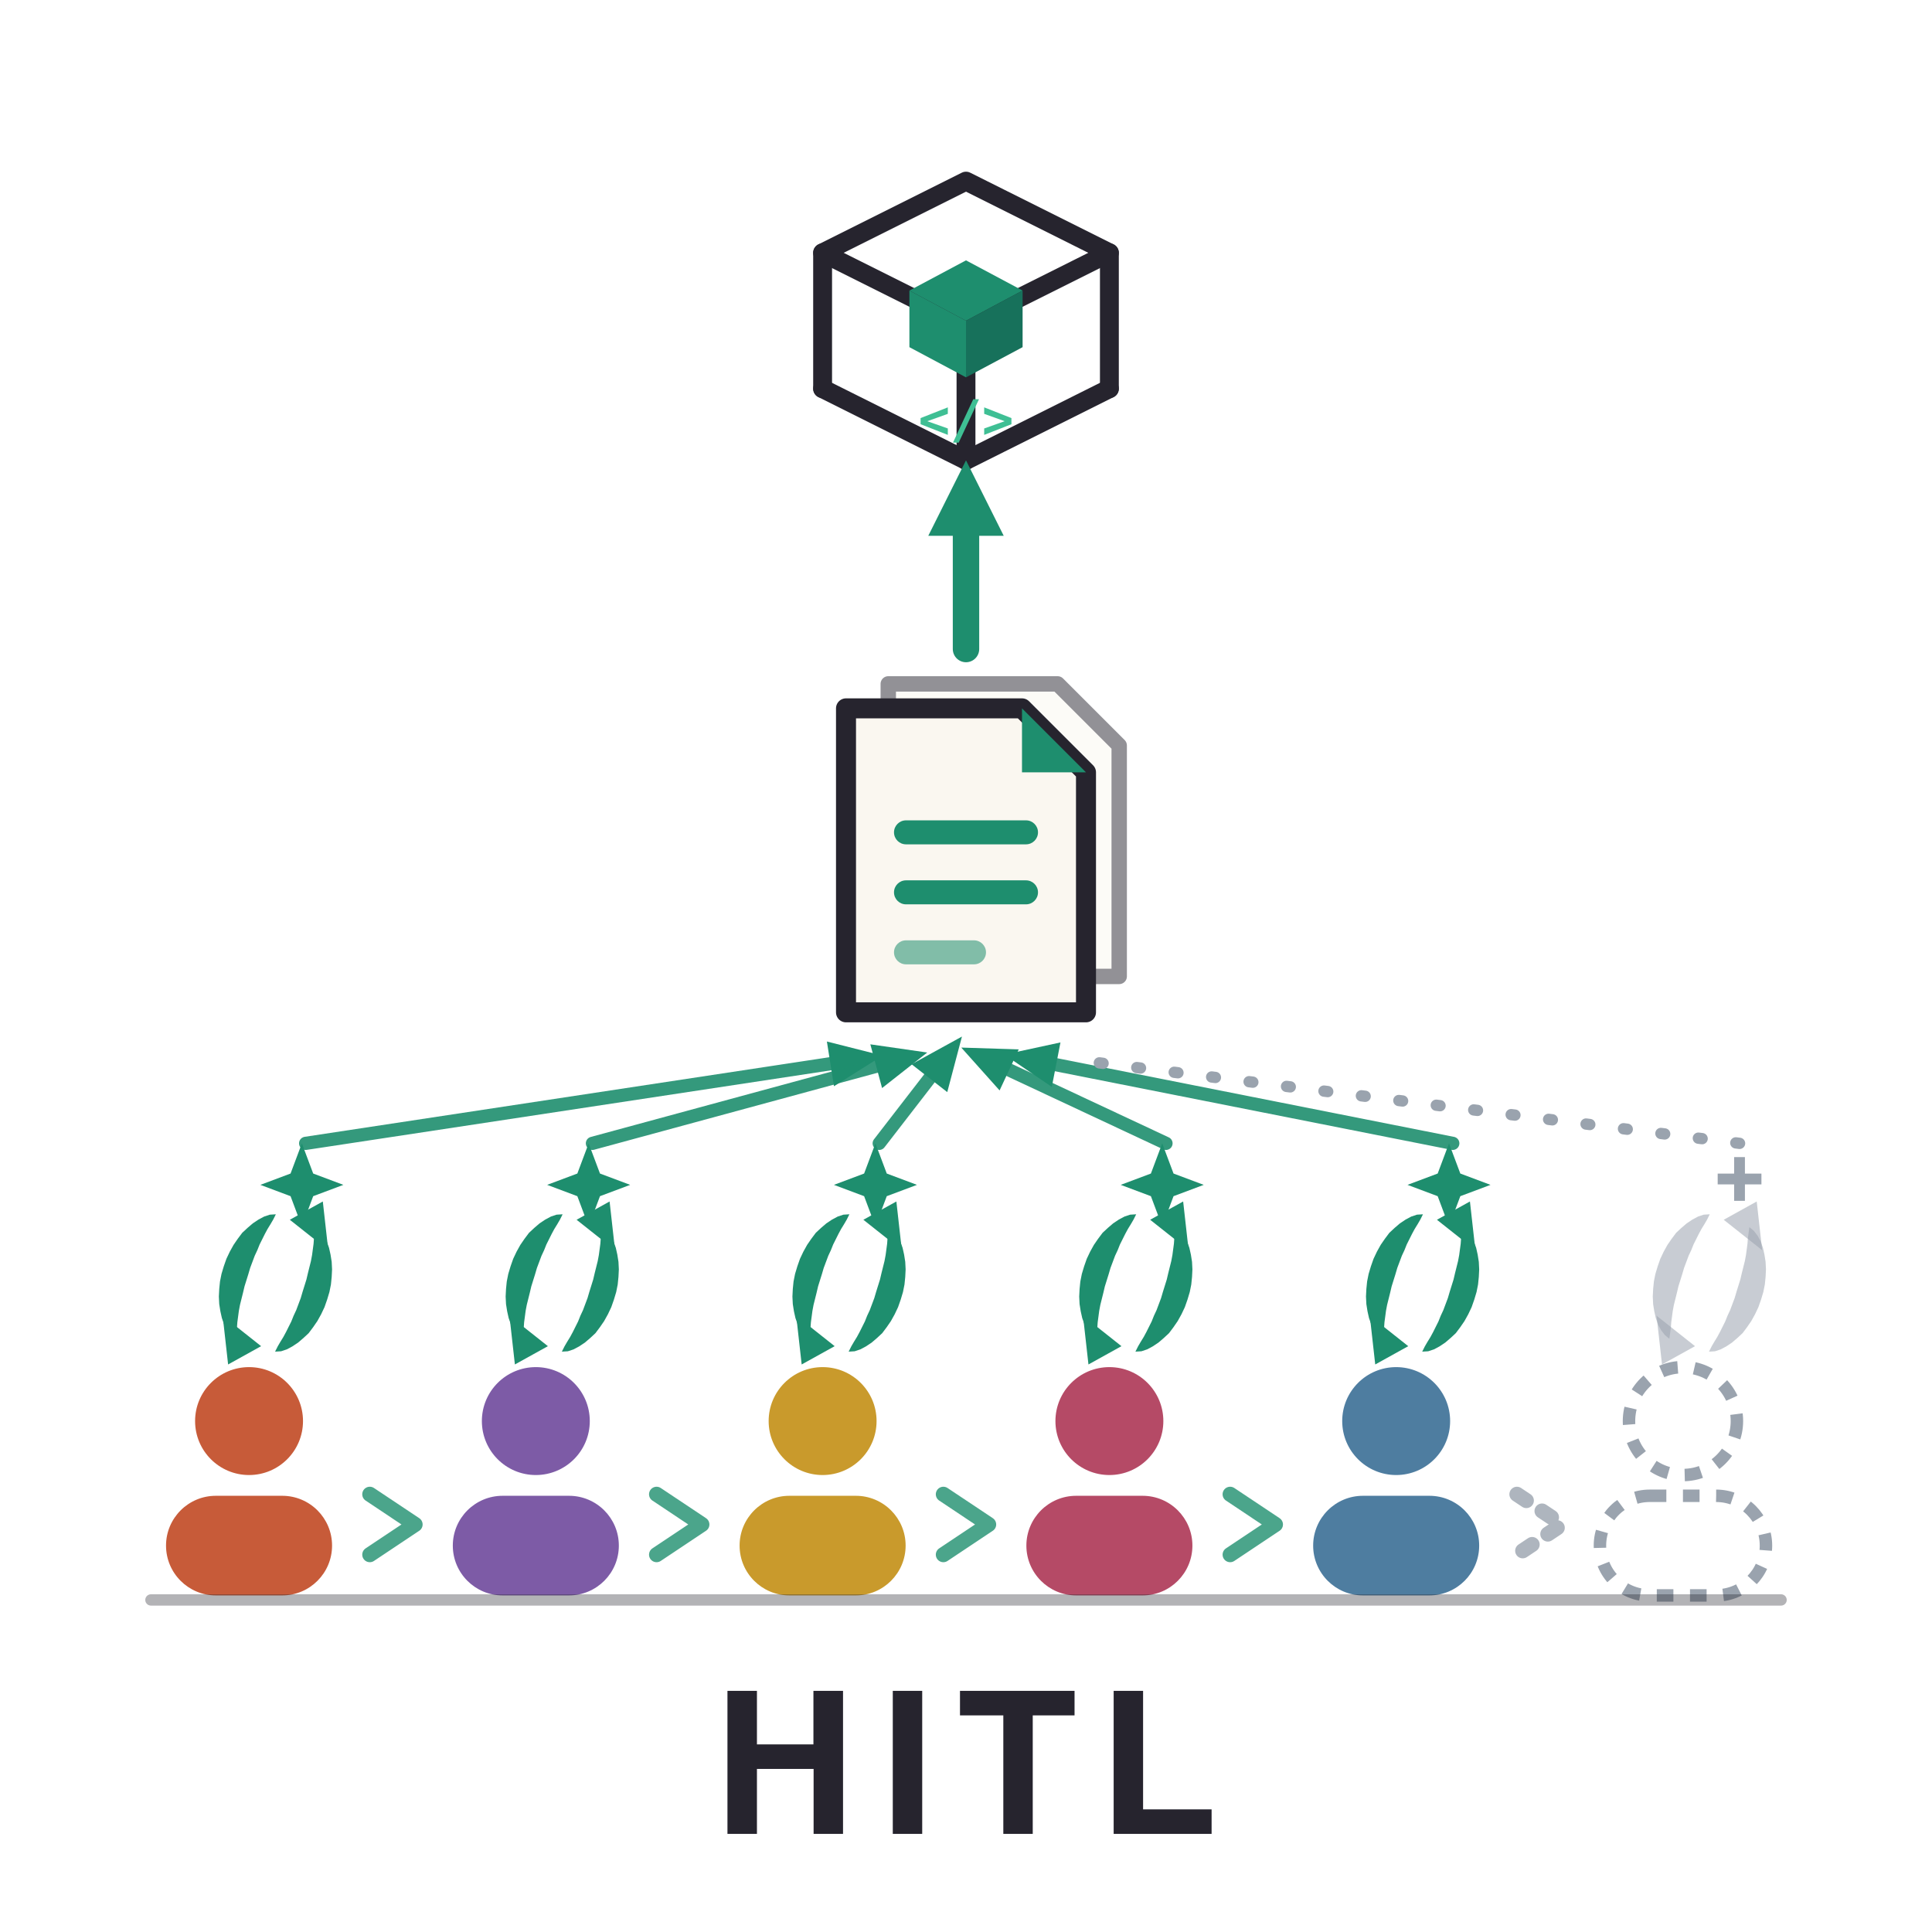
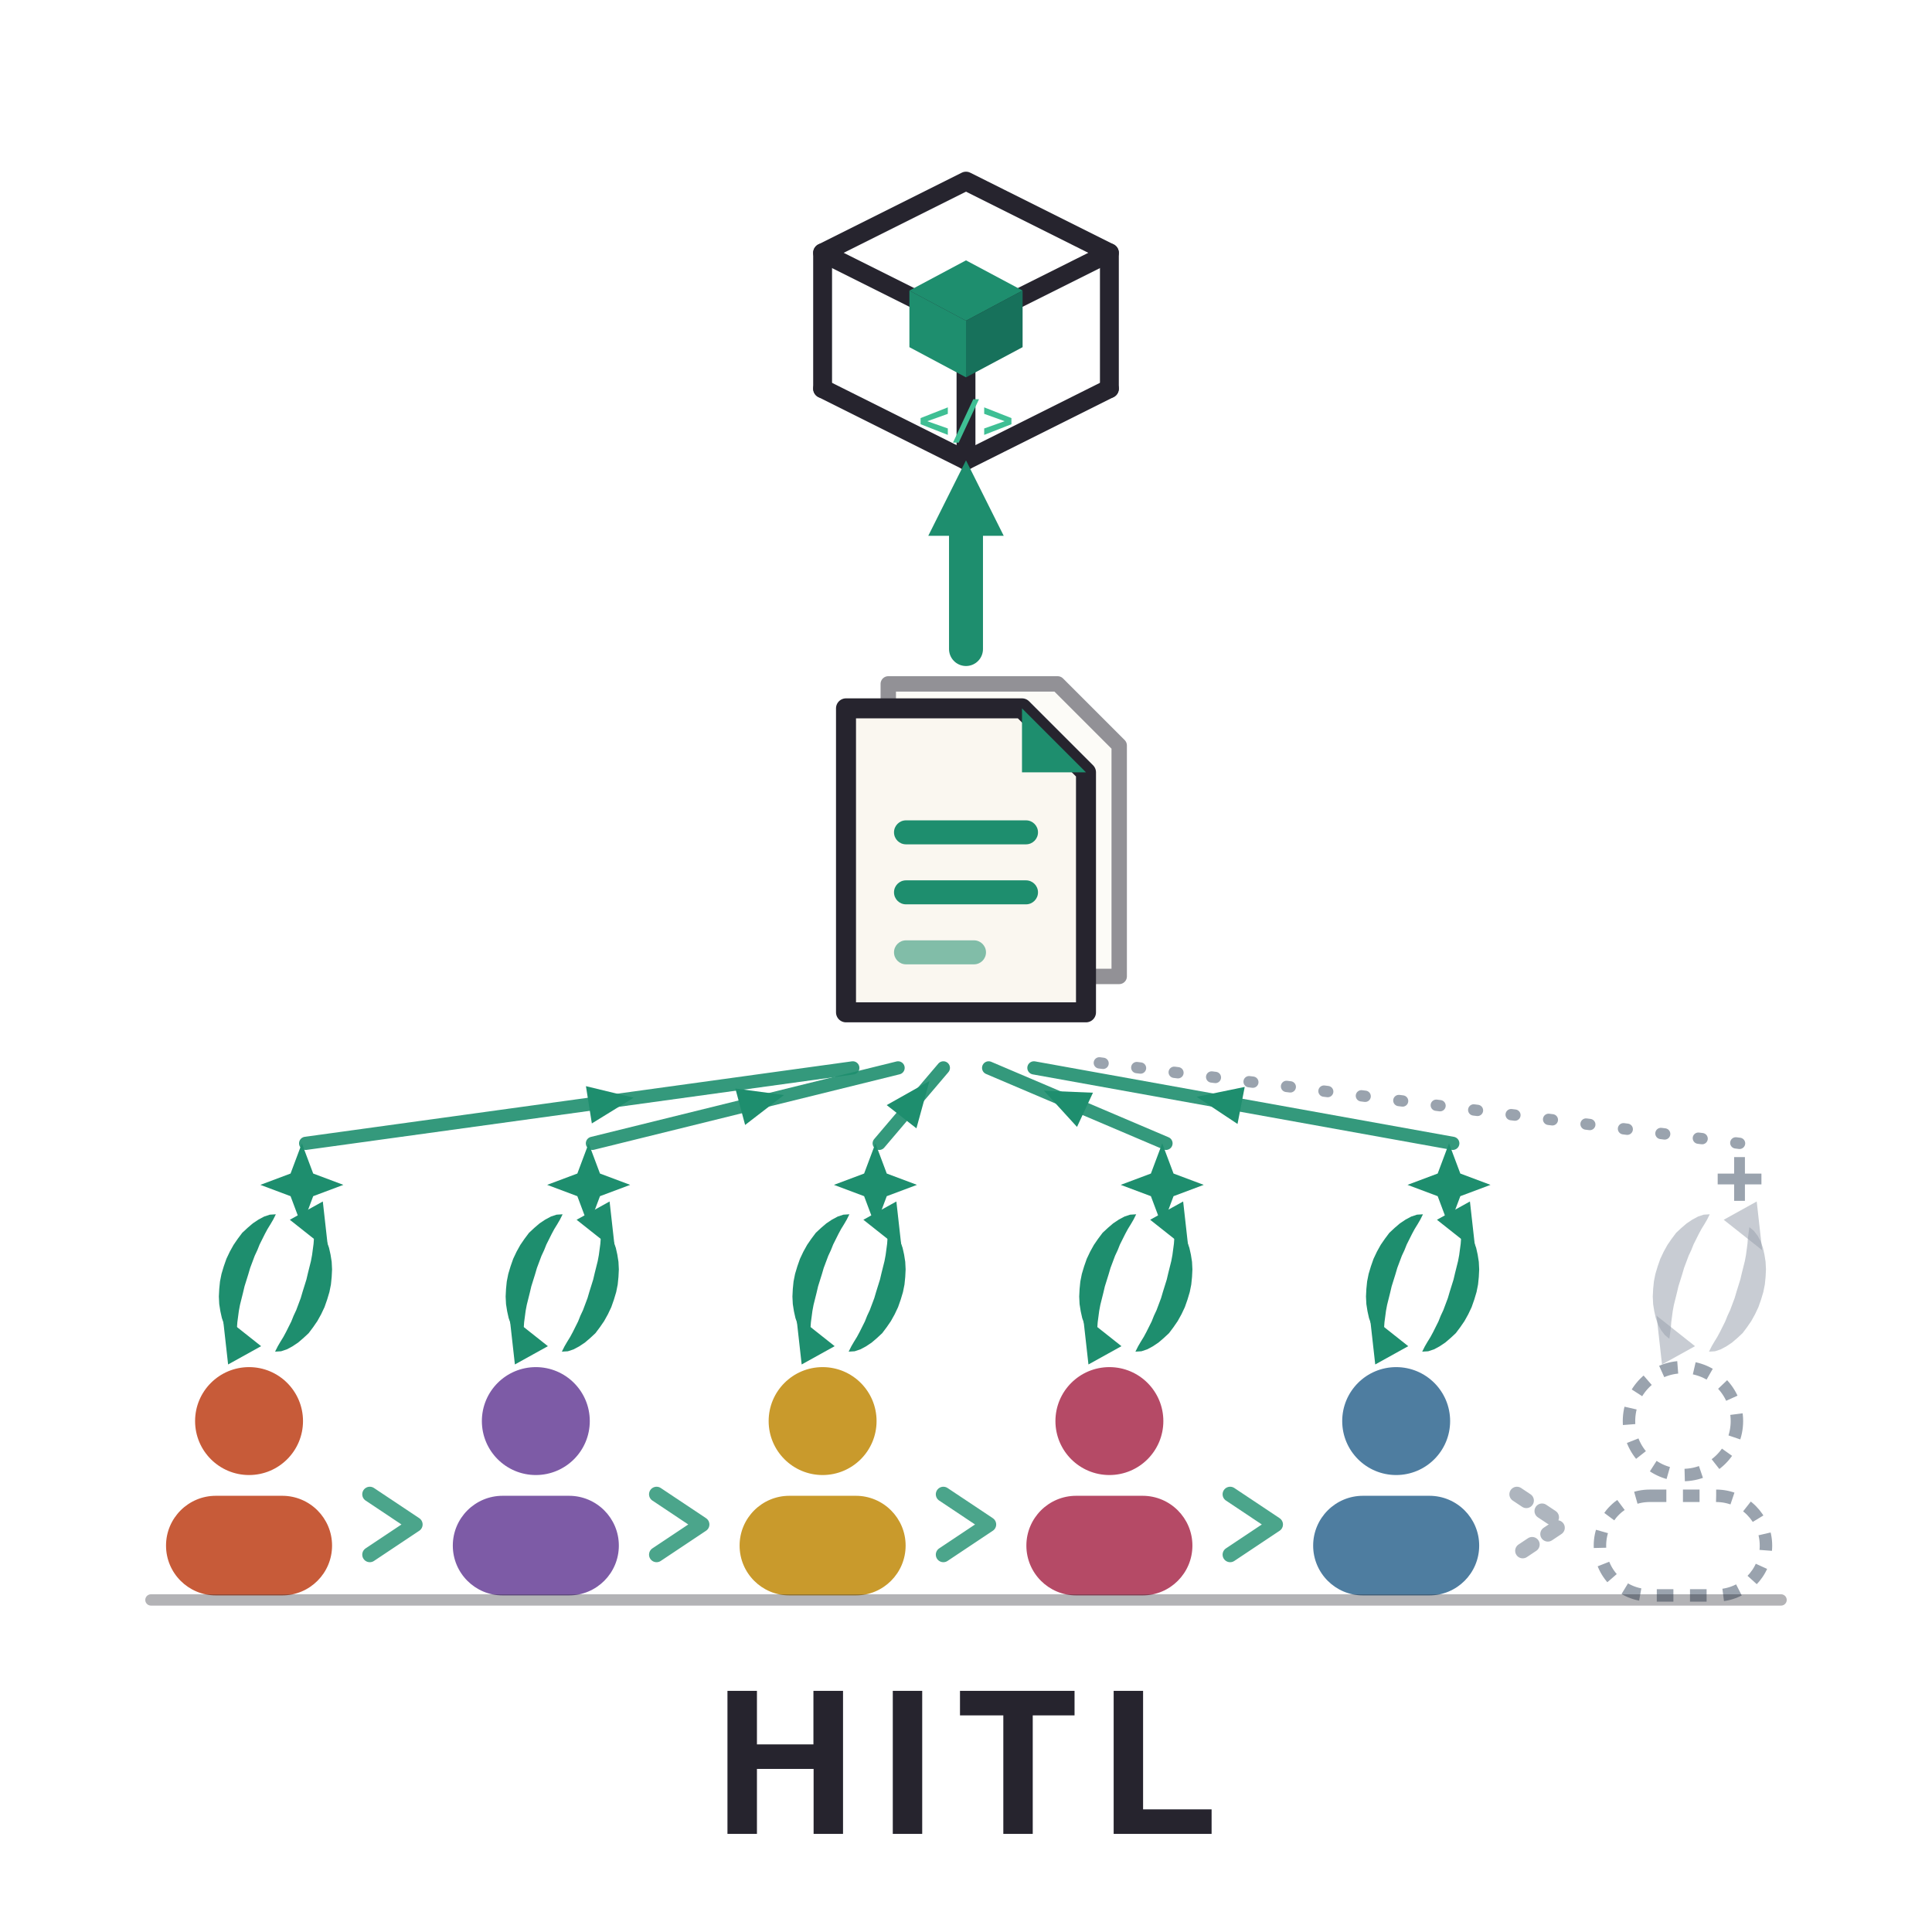
<svg xmlns="http://www.w3.org/2000/svg" width="512" height="512" viewBox="0 0 512 512">
  <g transform="translate(256,128)">
    <g fill="none" stroke="#26242E" stroke-width="5" stroke-linejoin="round" stroke-linecap="round">
      <polygon points="0,-80 38,-61 0,-42 -38,-61" />
      <line x1="-38" y1="-61" x2="-38" y2="-25" />
      <line x1="38" y1="-61" x2="38" y2="-25" />
      <line x1="0" y1="-42" x2="0" y2="-6" />
      <polyline points="-38,-25 0,-6 38,-25" />
    </g>
    <polygon points="0,-59 15,-51 0,-43 -15,-51" fill="#1E8E6E" />
    <polygon points="-15,-51 0,-43 0,-28 -15,-36" fill="#1E8E6E" />
    <polygon points="15,-51 0,-43 0,-28 15,-36" fill="#17715B" />
    <text x="0" y="-12" text-anchor="middle" font-family="Menlo, Consolas, monospace" font-weight="bold" font-size="14" fill="#3FBF94">&lt;/&gt;</text>
  </g>
-   <line x1="256" y1="172" x2="256" y2="140" stroke="#1E8E6E" stroke-width="7" stroke-linecap="round" />
+   <line x1="256" y1="172" x2="256" y2="140" stroke="#1E8E6E" stroke-width="9" stroke-linecap="round" />
  <polygon points="12,0 -8,10 -8,-10" fill="#1E8E6E" transform="translate(256,134) rotate(-90)" />
  <g transform="translate(256,228)">
    <g transform="translate(10,-8) scale(1.02)" opacity="0.5">
      <path d="M -30 -38 L 14 -38 L 30 -22 L 30 38 L -30 38 Z" fill="#FAF7F0" stroke="#26242E" stroke-width="4" stroke-linejoin="round" />
    </g>
    <g transform="scale(1.06)">
      <path d="M -30 -38 L 14 -38 L 30 -22 L 30 38 L -30 38 Z" fill="#FAF7F0" stroke="#26242E" stroke-width="5" stroke-linejoin="round" />
      <path d="M 14 -38 L 14 -22 L 30 -22 Z" fill="#1E8E6E" />
      <rect x="-18" y="-10" width="36" height="6" rx="3" fill="#1E8E6E" />
      <rect x="-18" y="5" width="36" height="6" rx="3" fill="#1E8E6E" />
      <rect x="-18" y="20" width="23" height="6" rx="3" fill="#1E8E6E" opacity="0.55" />
    </g>
  </g>
-   <line x1="81" y1="303" x2="226" y2="281" stroke="#1E8E6E" stroke-width="3.5" stroke-linecap="round" opacity="0.9" />
-   <polygon points="8,0 -6,6 -6,-6" fill="#1E8E6E" transform="translate(226,281) rotate(-9)" />
+   <line x1="81" y1="303" x2="226" y2="283" stroke="#1E8E6E" stroke-width="3.5" stroke-linecap="round" opacity="0.9" />
+   <polygon points="7,0 -5,5 -5,-5" fill="#1E8E6E" transform="translate(161,292) rotate(-9)" />
  <g transform="translate(66,392) scale(1.1)" fill="#C75B39">
    <circle cx="0" cy="-14" r="13" />
    <rect x="-20" y="4" width="40" height="24" rx="12" />
  </g>
  <polygon points="72.9,358.2 74.5,358.1 76.0,357.6 77.5,356.8 79.0,355.8 80.4,354.6 81.8,353.3 83.0,351.7 84.1,350.1 85.1,348.3 86.0,346.4 86.7,344.4 87.3,342.4 87.7,340.4 87.9,338.4 88.0,336.4 87.9,334.4 87.6,332.5 87.2,330.7 86.6,329.0 85.8,327.5 84.8,326.2 83.6,325.2 83.6,325.2 83.4,326.7 83.2,328.2 83.1,329.6 82.9,331.1 82.7,332.6 82.4,334.2 82.0,335.8 81.6,337.4 81.2,339.1 80.7,340.7 80.2,342.3 79.7,344.0 79.1,345.6 78.5,347.2 77.8,348.7 77.2,350.2 76.5,351.6 75.8,353.0 75.1,354.3 74.3,355.6 73.6,356.8 72.9,358.2" fill="#1E8E6E" />
  <polygon points="7,0 -5,5 -5,-5" fill="#1E8E6E" transform="translate(83.6,325.2) rotate(61)" />
  <polygon points="73.1,321.8 71.5,321.9 70.0,322.4 68.5,323.2 67.0,324.2 65.6,325.4 64.2,326.7 63.0,328.3 61.9,329.9 60.9,331.7 60.0,333.6 59.3,335.6 58.7,337.6 58.3,339.6 58.1,341.6 58.0,343.6 58.1,345.6 58.4,347.5 58.8,349.3 59.4,351.0 60.2,352.5 61.2,353.8 62.4,354.8 62.4,354.8 62.6,353.3 62.8,351.8 62.9,350.4 63.1,348.9 63.3,347.4 63.6,345.8 64.0,344.2 64.4,342.6 64.8,340.9 65.3,339.3 65.8,337.7 66.3,336.0 66.9,334.4 67.5,332.8 68.2,331.3 68.8,329.8 69.5,328.4 70.2,327.0 70.9,325.7 71.7,324.4 72.4,323.2 73.1,321.8" fill="#1E8E6E" />
  <polygon points="7,0 -5,5 -5,-5" fill="#1E8E6E" transform="translate(62.4,354.8) rotate(-119)" />
  <path transform="translate(80,314) scale(1.0)" fill="#1E8E6E" d="M0,-11 L3,-3 L11,0 L3,3 L0,11 L-3,3 L-11,0 L-3,-3 Z" />
-   <line x1="157" y1="303" x2="238" y2="281" stroke="#1E8E6E" stroke-width="3.5" stroke-linecap="round" opacity="0.9" />
-   <polygon points="8,0 -6,6 -6,-6" fill="#1E8E6E" transform="translate(238,281) rotate(-15)" />
+   <line x1="157" y1="303" x2="238" y2="283" stroke="#1E8E6E" stroke-width="3.5" stroke-linecap="round" opacity="0.9" />
+   <polygon points="7,0 -5,5 -5,-5" fill="#1E8E6E" transform="translate(201,292) rotate(-15)" />
  <g transform="translate(142,392) scale(1.1)" fill="#7D5BA6">
    <circle cx="0" cy="-14" r="13" />
    <rect x="-20" y="4" width="40" height="24" rx="12" />
  </g>
  <polygon points="148.9,358.2 150.5,358.1 152.0,357.6 153.5,356.8 155.0,355.8 156.4,354.6 157.8,353.3 159.0,351.7 160.1,350.1 161.1,348.3 162.0,346.4 162.7,344.4 163.3,342.4 163.7,340.4 163.9,338.4 164.0,336.4 163.9,334.4 163.6,332.5 163.2,330.7 162.6,329.0 161.8,327.5 160.8,326.2 159.6,325.2 159.6,325.2 159.4,326.7 159.2,328.2 159.1,329.6 158.9,331.1 158.7,332.6 158.4,334.2 158.0,335.8 157.6,337.4 157.2,339.1 156.7,340.7 156.2,342.3 155.7,344.0 155.1,345.6 154.5,347.2 153.8,348.7 153.2,350.2 152.5,351.6 151.8,353.0 151.1,354.3 150.3,355.6 149.6,356.8 148.9,358.2" fill="#1E8E6E" />
  <polygon points="7,0 -5,5 -5,-5" fill="#1E8E6E" transform="translate(159.6,325.2) rotate(61)" />
  <polygon points="149.1,321.8 147.5,321.9 146.0,322.4 144.5,323.2 143.0,324.2 141.6,325.4 140.2,326.7 139.0,328.3 137.9,329.9 136.9,331.7 136.0,333.6 135.3,335.6 134.7,337.6 134.3,339.6 134.1,341.6 134.0,343.6 134.1,345.6 134.4,347.5 134.8,349.3 135.4,351.0 136.2,352.5 137.2,353.8 138.4,354.8 138.4,354.8 138.6,353.3 138.8,351.8 138.9,350.4 139.1,348.9 139.3,347.4 139.6,345.8 140.0,344.2 140.4,342.6 140.8,340.9 141.3,339.3 141.8,337.7 142.3,336.0 142.9,334.4 143.5,332.8 144.2,331.3 144.8,329.8 145.5,328.4 146.2,327.0 146.9,325.7 147.7,324.4 148.4,323.2 149.1,321.8" fill="#1E8E6E" />
  <polygon points="7,0 -5,5 -5,-5" fill="#1E8E6E" transform="translate(138.4,354.8) rotate(-119)" />
  <path transform="translate(156,314) scale(1.0)" fill="#1E8E6E" d="M0,-11 L3,-3 L11,0 L3,3 L0,11 L-3,3 L-11,0 L-3,-3 Z" />
-   <line x1="233" y1="303" x2="250" y2="281" stroke="#1E8E6E" stroke-width="3.5" stroke-linecap="round" opacity="0.9" />
-   <polygon points="8,0 -6,6 -6,-6" fill="#1E8E6E" transform="translate(250,281) rotate(-52)" />
+   <line x1="233" y1="303" x2="250" y2="283" stroke="#1E8E6E" stroke-width="3.5" stroke-linecap="round" opacity="0.9" />
+   <polygon points="7,0 -5,5 -5,-5" fill="#1E8E6E" transform="translate(242,292) rotate(-52)" />
  <g transform="translate(218,392) scale(1.1)" fill="#C99A2C">
    <circle cx="0" cy="-14" r="13" />
    <rect x="-20" y="4" width="40" height="24" rx="12" />
  </g>
  <polygon points="224.9,358.2 226.5,358.1 228.0,357.6 229.5,356.8 231.0,355.8 232.4,354.6 233.8,353.3 235.0,351.7 236.1,350.1 237.1,348.3 238.0,346.4 238.7,344.4 239.3,342.4 239.7,340.4 239.9,338.4 240.0,336.4 239.9,334.4 239.6,332.5 239.2,330.7 238.6,329.0 237.8,327.5 236.8,326.2 235.6,325.2 235.6,325.2 235.4,326.7 235.2,328.2 235.1,329.6 234.9,331.1 234.7,332.6 234.4,334.2 234.0,335.8 233.6,337.4 233.2,339.1 232.7,340.7 232.2,342.3 231.7,344.0 231.1,345.6 230.5,347.2 229.8,348.7 229.2,350.2 228.5,351.6 227.8,353.0 227.1,354.3 226.3,355.6 225.6,356.8 224.9,358.2" fill="#1E8E6E" />
  <polygon points="7,0 -5,5 -5,-5" fill="#1E8E6E" transform="translate(235.6,325.2) rotate(61)" />
  <polygon points="225.1,321.8 223.5,321.9 222.0,322.4 220.5,323.2 219.0,324.2 217.6,325.4 216.2,326.7 215.0,328.3 213.9,329.9 212.9,331.7 212.0,333.6 211.3,335.6 210.7,337.6 210.3,339.6 210.1,341.6 210.0,343.6 210.1,345.6 210.4,347.5 210.8,349.3 211.4,351.0 212.2,352.5 213.2,353.8 214.4,354.8 214.4,354.8 214.6,353.3 214.8,351.8 214.9,350.4 215.1,348.9 215.3,347.4 215.6,345.8 216.0,344.2 216.4,342.6 216.8,340.9 217.3,339.3 217.8,337.7 218.3,336.0 218.9,334.4 219.5,332.8 220.2,331.3 220.8,329.8 221.5,328.4 222.2,327.0 222.9,325.7 223.7,324.4 224.4,323.2 225.1,321.8" fill="#1E8E6E" />
  <polygon points="7,0 -5,5 -5,-5" fill="#1E8E6E" transform="translate(214.4,354.8) rotate(-119)" />
  <path transform="translate(232,314) scale(1.0)" fill="#1E8E6E" d="M0,-11 L3,-3 L11,0 L3,3 L0,11 L-3,3 L-11,0 L-3,-3 Z" />
-   <line x1="309" y1="303" x2="262" y2="281" stroke="#1E8E6E" stroke-width="3.5" stroke-linecap="round" opacity="0.9" />
-   <polygon points="8,0 -6,6 -6,-6" fill="#1E8E6E" transform="translate(262,281) rotate(-155)" />
+   <line x1="309" y1="303" x2="262" y2="283" stroke="#1E8E6E" stroke-width="3.5" stroke-linecap="round" opacity="0.9" />
+   <polygon points="7,0 -5,5 -5,-5" fill="#1E8E6E" transform="translate(283,292) rotate(-155)" />
  <g transform="translate(294,392) scale(1.1)" fill="#B54A66">
    <circle cx="0" cy="-14" r="13" />
    <rect x="-20" y="4" width="40" height="24" rx="12" />
  </g>
  <polygon points="300.9,358.2 302.5,358.1 304.0,357.6 305.5,356.8 307.0,355.8 308.4,354.6 309.8,353.3 311.0,351.7 312.1,350.1 313.1,348.3 314.0,346.4 314.7,344.4 315.3,342.4 315.7,340.4 315.9,338.4 316.0,336.4 315.9,334.4 315.6,332.5 315.2,330.7 314.6,329.0 313.8,327.5 312.8,326.2 311.6,325.2 311.6,325.2 311.4,326.7 311.2,328.2 311.1,329.6 310.9,331.1 310.7,332.6 310.4,334.2 310.0,335.8 309.6,337.4 309.2,339.1 308.7,340.7 308.2,342.3 307.7,344.0 307.1,345.6 306.5,347.2 305.8,348.7 305.2,350.2 304.5,351.6 303.8,353.0 303.1,354.3 302.3,355.6 301.6,356.8 300.9,358.2" fill="#1E8E6E" />
  <polygon points="7,0 -5,5 -5,-5" fill="#1E8E6E" transform="translate(311.6,325.2) rotate(61)" />
  <polygon points="301.1,321.8 299.5,321.9 298.0,322.4 296.5,323.2 295.0,324.2 293.6,325.4 292.2,326.7 291.0,328.3 289.9,329.9 288.9,331.7 288.0,333.6 287.3,335.6 286.7,337.6 286.3,339.6 286.1,341.6 286.0,343.6 286.1,345.6 286.4,347.5 286.8,349.3 287.4,351.0 288.2,352.5 289.2,353.8 290.4,354.8 290.4,354.8 290.6,353.3 290.8,351.8 290.9,350.4 291.1,348.9 291.3,347.4 291.6,345.8 292.0,344.2 292.4,342.6 292.8,340.9 293.3,339.3 293.8,337.7 294.3,336.0 294.9,334.4 295.5,332.8 296.2,331.3 296.8,329.8 297.5,328.4 298.2,327.0 298.9,325.7 299.7,324.4 300.4,323.2 301.1,321.8" fill="#1E8E6E" />
  <polygon points="7,0 -5,5 -5,-5" fill="#1E8E6E" transform="translate(290.4,354.8) rotate(-119)" />
  <path transform="translate(308,314) scale(1.0)" fill="#1E8E6E" d="M0,-11 L3,-3 L11,0 L3,3 L0,11 L-3,3 L-11,0 L-3,-3 Z" />
-   <line x1="385" y1="303" x2="274" y2="281" stroke="#1E8E6E" stroke-width="3.5" stroke-linecap="round" opacity="0.9" />
-   <polygon points="8,0 -6,6 -6,-6" fill="#1E8E6E" transform="translate(274,281) rotate(-169)" />
+   <line x1="385" y1="303" x2="274" y2="283" stroke="#1E8E6E" stroke-width="3.5" stroke-linecap="round" opacity="0.9" />
+   <polygon points="7,0 -5,5 -5,-5" fill="#1E8E6E" transform="translate(324,292) rotate(-169)" />
  <g transform="translate(370,392) scale(1.1)" fill="#4E7DA0">
    <circle cx="0" cy="-14" r="13" />
    <rect x="-20" y="4" width="40" height="24" rx="12" />
  </g>
  <polygon points="376.9,358.2 378.5,358.1 380.0,357.6 381.5,356.8 383.0,355.8 384.4,354.6 385.8,353.3 387.0,351.7 388.1,350.1 389.1,348.3 390.0,346.4 390.7,344.4 391.3,342.4 391.7,340.4 391.9,338.4 392.0,336.4 391.9,334.4 391.6,332.5 391.2,330.7 390.6,329.0 389.8,327.5 388.8,326.2 387.6,325.2 387.6,325.2 387.4,326.7 387.2,328.2 387.1,329.6 386.9,331.1 386.7,332.6 386.4,334.2 386.0,335.8 385.6,337.4 385.2,339.1 384.7,340.7 384.2,342.3 383.7,344.0 383.1,345.6 382.5,347.2 381.8,348.7 381.2,350.2 380.5,351.6 379.8,353.0 379.1,354.3 378.3,355.6 377.6,356.8 376.9,358.2" fill="#1E8E6E" />
  <polygon points="7,0 -5,5 -5,-5" fill="#1E8E6E" transform="translate(387.6,325.2) rotate(61)" />
  <polygon points="377.1,321.8 375.5,321.9 374.0,322.4 372.5,323.2 371.0,324.2 369.6,325.4 368.2,326.7 367.0,328.3 365.9,329.9 364.9,331.7 364.0,333.6 363.3,335.6 362.7,337.6 362.3,339.6 362.1,341.6 362.0,343.6 362.1,345.6 362.4,347.5 362.8,349.3 363.4,351.0 364.2,352.5 365.2,353.8 366.4,354.8 366.4,354.8 366.6,353.3 366.8,351.8 366.9,350.4 367.1,348.9 367.3,347.4 367.6,345.8 368.0,344.2 368.4,342.6 368.8,340.9 369.3,339.3 369.8,337.7 370.3,336.0 370.9,334.4 371.5,332.8 372.2,331.3 372.8,329.8 373.5,328.4 374.2,327.0 374.9,325.7 375.7,324.4 376.4,323.2 377.1,321.8" fill="#1E8E6E" />
  <polygon points="7,0 -5,5 -5,-5" fill="#1E8E6E" transform="translate(366.4,354.8) rotate(-119)" />
  <path transform="translate(384,314) scale(1.0)" fill="#1E8E6E" d="M0,-11 L3,-3 L11,0 L3,3 L0,11 L-3,3 L-11,0 L-3,-3 Z" />
  <line x1="461" y1="303" x2="286" y2="281" stroke="#9AA3AE" stroke-width="3" stroke-linecap="round" stroke-dasharray="1 9" />
  <g transform="translate(446,392) scale(1.1)" fill="none" stroke="#9AA3AE" stroke-width="3" stroke-dasharray="4 4">
    <circle cx="0" cy="-14" r="13" />
    <rect x="-20" y="4" width="40" height="24" rx="12" />
  </g>
  <polygon points="452.9,358.2 454.5,358.1 456.0,357.6 457.5,356.8 459.0,355.8 460.4,354.6 461.8,353.3 463.0,351.7 464.1,350.1 465.1,348.3 466.0,346.4 466.7,344.4 467.3,342.4 467.7,340.4 467.9,338.4 468.0,336.4 467.9,334.4 467.6,332.5 467.2,330.7 466.6,329.0 465.8,327.5 464.8,326.2 463.6,325.2 463.6,325.2 463.4,326.7 463.2,328.2 463.1,329.6 462.9,331.1 462.7,332.6 462.4,334.2 462.0,335.8 461.6,337.4 461.2,339.1 460.7,340.7 460.2,342.3 459.7,344.0 459.1,345.6 458.5,347.2 457.8,348.7 457.2,350.2 456.5,351.6 455.8,353.0 455.1,354.3 454.3,355.6 453.6,356.8 452.9,358.2" fill="#9AA3AE" opacity="0.55" />
  <polygon points="7,0 -5,5 -5,-5" fill="#9AA3AE" opacity="0.55" transform="translate(463.6,325.2) rotate(61)" />
  <polygon points="453.1,321.8 451.5,321.9 450.0,322.4 448.5,323.2 447.0,324.2 445.6,325.4 444.2,326.7 443.0,328.3 441.9,329.9 440.9,331.7 440.0,333.6 439.3,335.6 438.7,337.6 438.3,339.6 438.1,341.6 438.0,343.6 438.1,345.6 438.4,347.5 438.8,349.3 439.4,351.0 440.2,352.5 441.2,353.8 442.4,354.8 442.4,354.8 442.6,353.3 442.8,351.8 442.9,350.4 443.1,348.9 443.3,347.4 443.6,345.8 444.0,344.2 444.4,342.6 444.8,340.9 445.3,339.3 445.8,337.7 446.3,336.0 446.9,334.4 447.5,332.8 448.2,331.3 448.8,329.8 449.5,328.4 450.2,327.0 450.9,325.7 451.7,324.4 452.4,323.2 453.1,321.8" fill="#9AA3AE" opacity="0.55" />
  <polygon points="7,0 -5,5 -5,-5" fill="#9AA3AE" opacity="0.55" transform="translate(442.4,354.8) rotate(-119)" />
  <text x="454" y="318" font-family="'Helvetica Neue', Helvetica, Arial, sans-serif" font-weight="700" font-size="24" fill="#9AA3AE">+</text>
  <polyline points="98,396 110,404 98,412" fill="none" stroke="#1E8E6E" stroke-width="4" stroke-linecap="round" stroke-linejoin="round" opacity="0.8" />
  <polyline points="174,396 186,404 174,412" fill="none" stroke="#1E8E6E" stroke-width="4" stroke-linecap="round" stroke-linejoin="round" opacity="0.8" />
  <polyline points="250,396 262,404 250,412" fill="none" stroke="#1E8E6E" stroke-width="4" stroke-linecap="round" stroke-linejoin="round" opacity="0.8" />
  <polyline points="326,396 338,404 326,412" fill="none" stroke="#1E8E6E" stroke-width="4" stroke-linecap="round" stroke-linejoin="round" opacity="0.8" />
  <polyline points="402,396 414,404 402,412" fill="none" stroke="#9AA3AE" stroke-width="4" stroke-linecap="round" stroke-linejoin="round" stroke-dasharray="3 5" opacity="0.8" />
  <line x1="40" y1="424" x2="472" y2="424" stroke="#26242E" stroke-width="3" stroke-linecap="round" opacity="0.35" />
  <text x="256" y="486" text-anchor="middle" font-family="'Helvetica Neue', Helvetica, Arial, sans-serif" font-weight="800" font-size="52" letter-spacing="6" fill="#26242E">HITL</text>
</svg>
